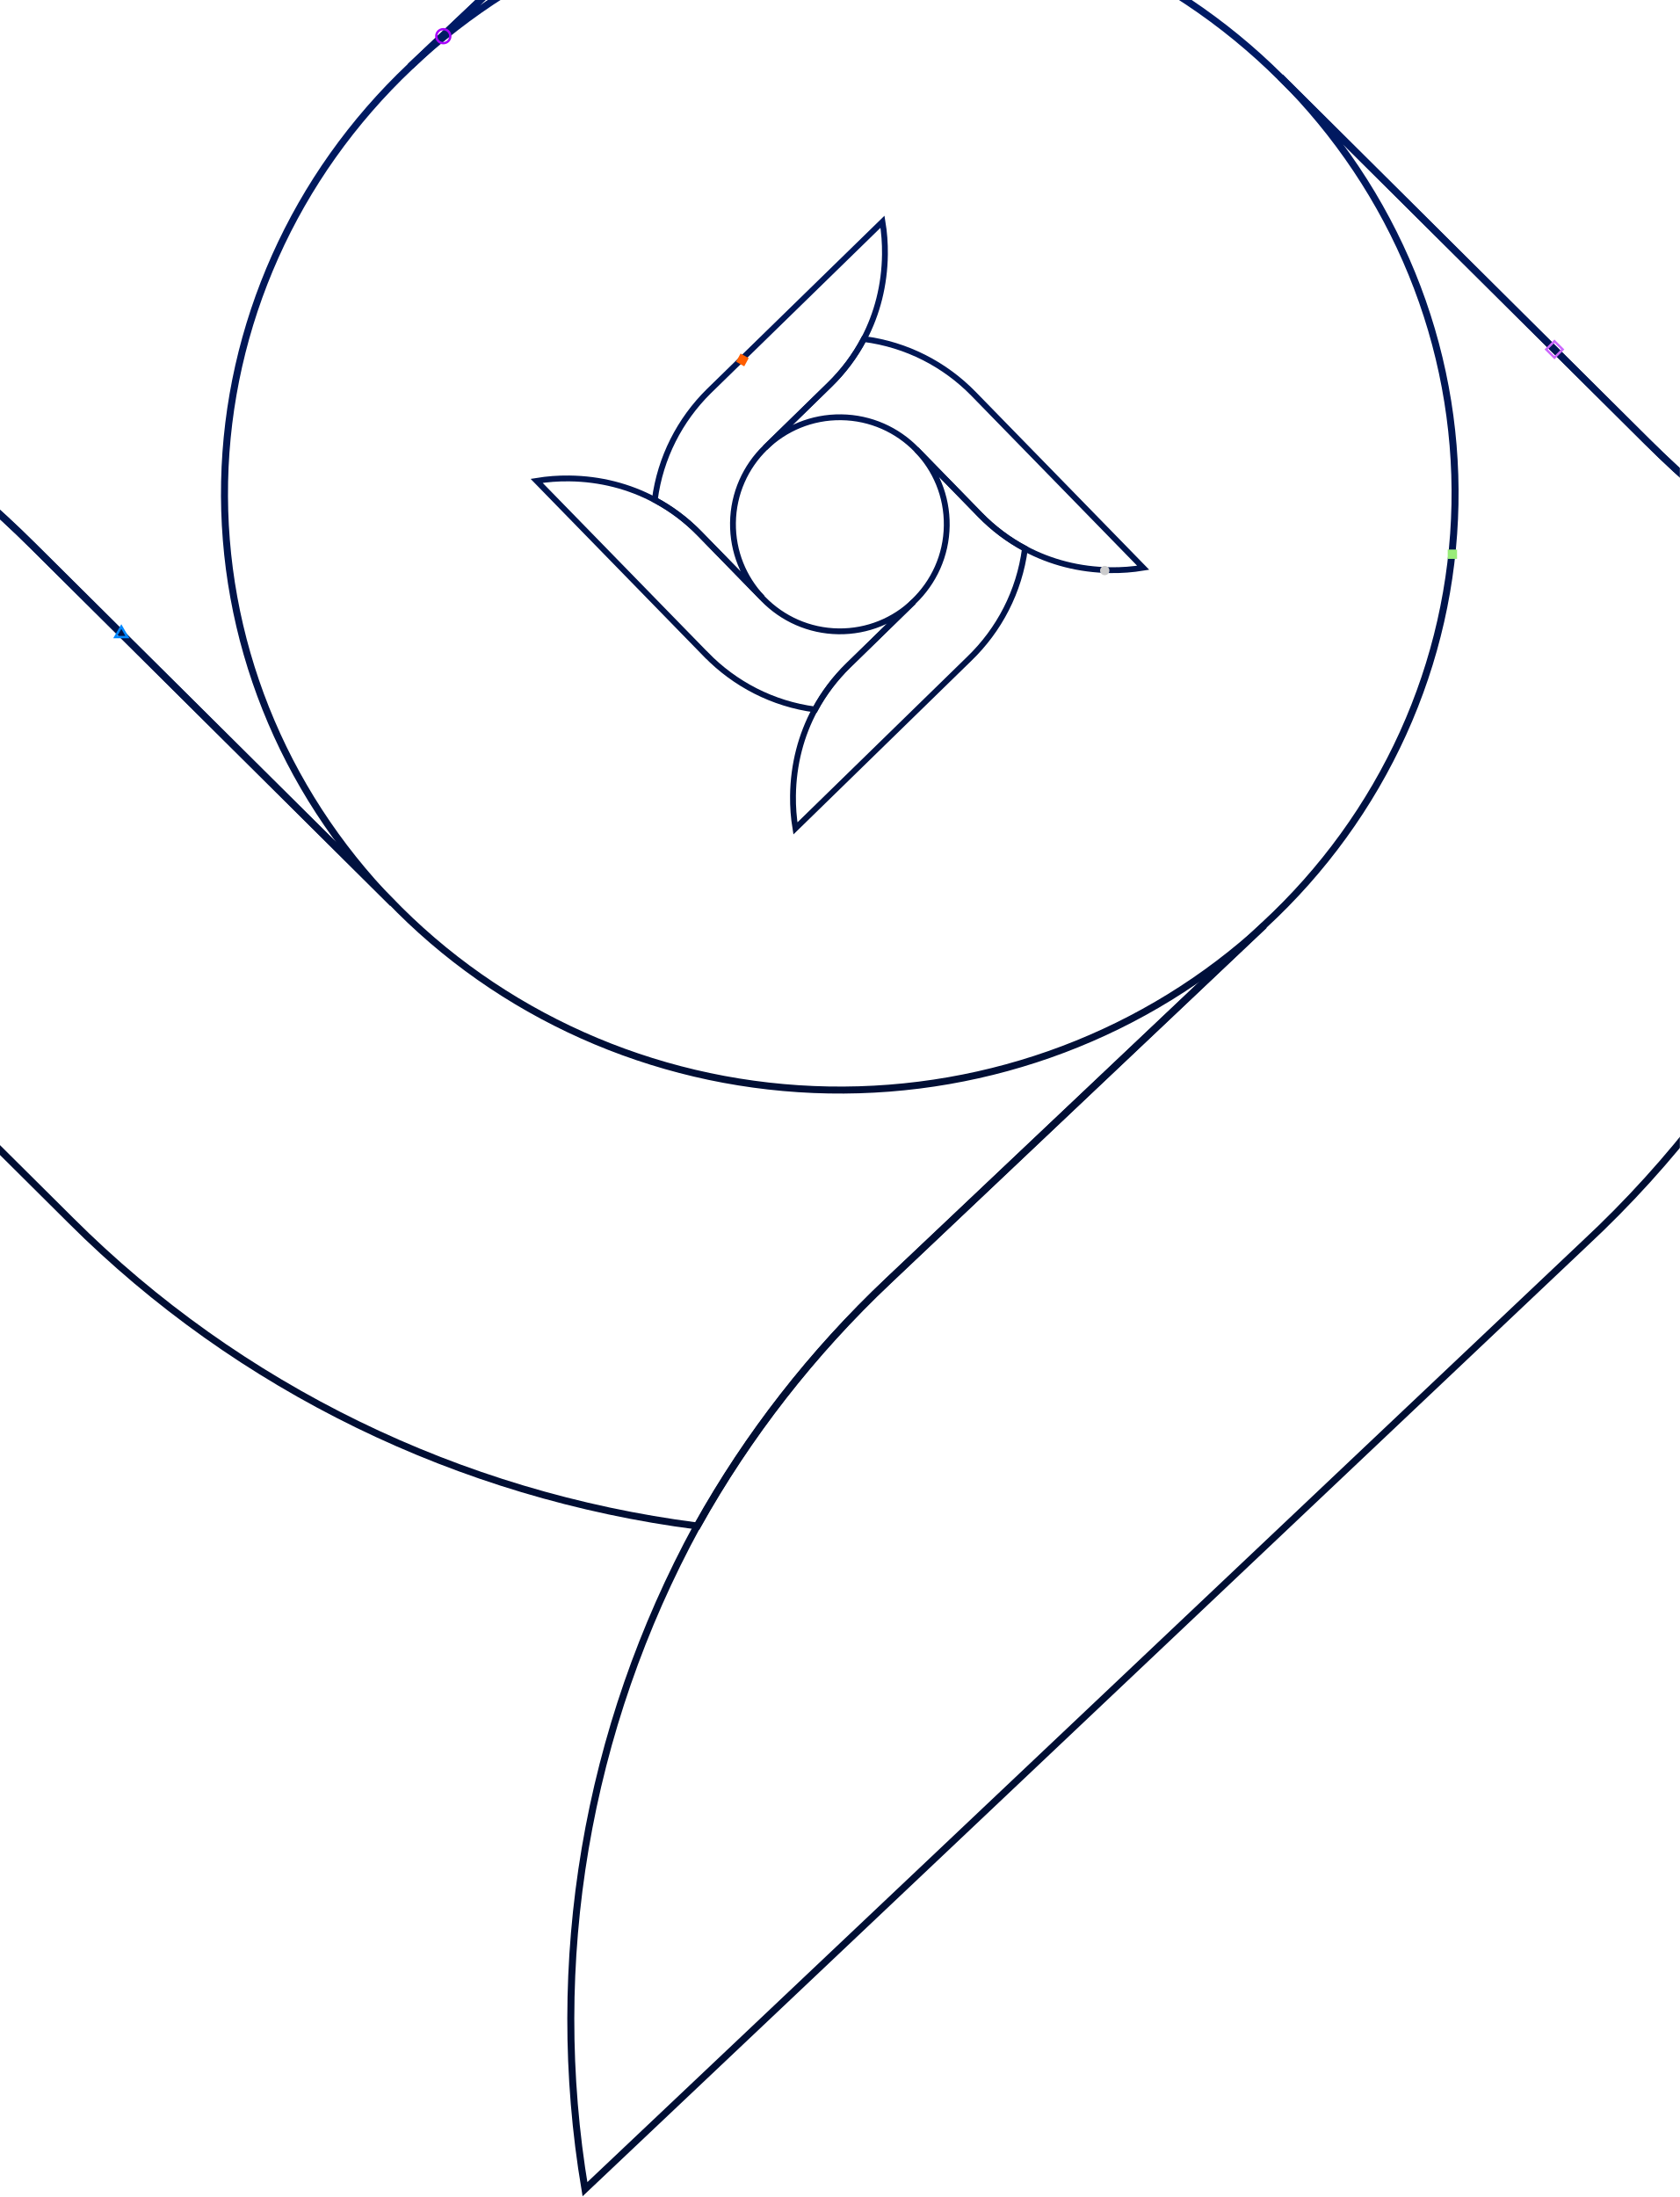
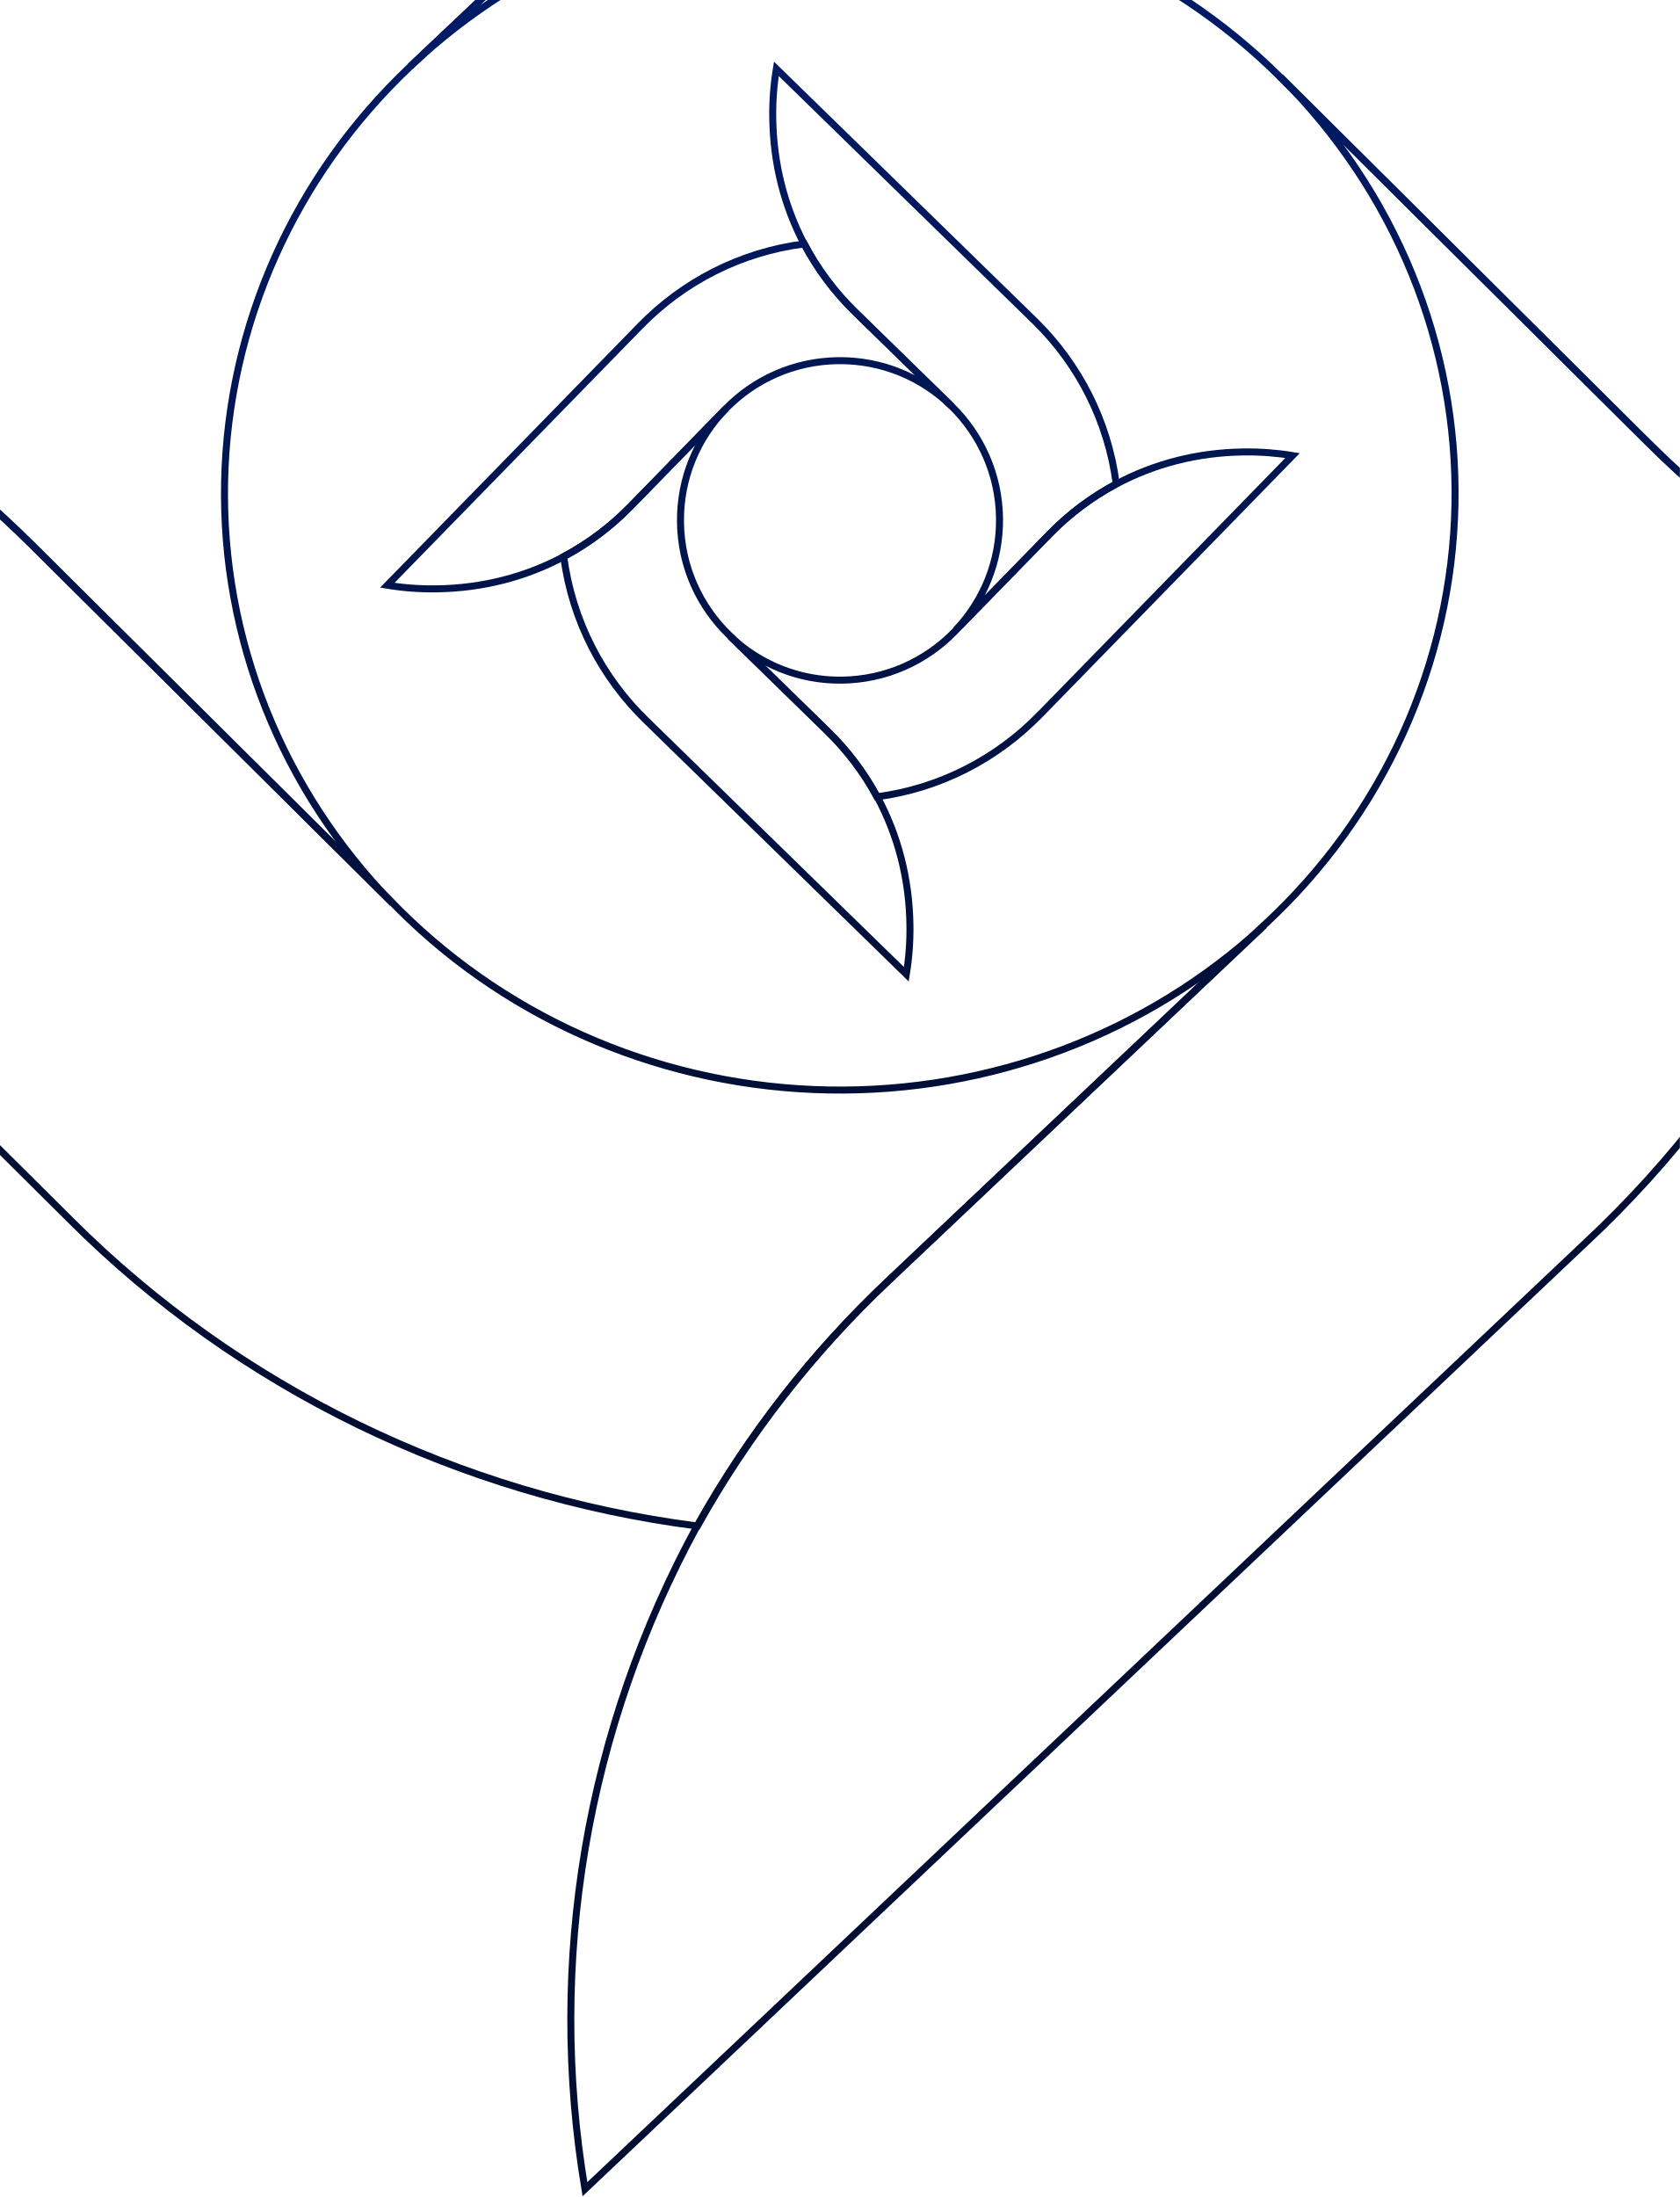
<svg xmlns="http://www.w3.org/2000/svg" width="1440" height="1883" viewBox="0 0 1440 1883" fill="none">
  <mask id="vision-mask0" mask-type="alpha" maskUnits="userSpaceOnUse" x="-782" y="-1029" width="3004" height="2912">
    <path d="M597.809 1307.93C393.611 1281.62 204.492 1189.45 60.918 1046.24V1046.24L-775 215.621C-721.789 207.166 -667.916 203.253 -614 203.929C-467.138 204.787 -322.659 239.995 -192.834 306.562C-110.967 348.951 -36.35 403.353 28.374 467.842L336.686 774.07C338.505 776.019 340.515 777.968 342.525 780.009C439.429 876.341 571.606 931.742 710.378 934.192C849.15 936.641 983.32 885.941 1083.78 793.093L761.776 1097.65C696.454 1159.29 641.168 1230.19 597.809 1307.93V1307.93Z" stroke="#001B66" stroke-width="6" />
    <path d="M1358.31 1065.93L501.427 1876.32C468.743 1681.63 502.555 1481.92 597.721 1307.57C641.067 1229.9 696.32 1159.07 761.592 1097.48L1083.59 792.92C1134.13 746.293 1174.61 690.405 1202.7 628.496C1230.79 566.587 1245.92 499.888 1247.22 432.267C1248.52 364.645 1235.96 297.446 1210.27 234.566C1184.58 171.685 1146.28 114.373 1097.57 65.953L1411.53 378.027C1476.23 442.509 1550.86 496.883 1632.74 539.215C1605.8 739.96 1508.99 925.777 1358.31 1065.93V1065.93Z" stroke="#001B66" stroke-width="6" />
-     <path d="M2215 630.701C2161.81 639.08 2107.98 642.961 2054.1 642.301C1907.23 641.374 1762.76 606.137 1632.93 539.575C1551.05 497.244 1476.43 442.87 1411.72 378.388L1097.48 66.128C1049.15 18.02 991.526 -20.385 927.886 -46.89C864.247 -73.394 795.843 -87.481 726.584 -88.342C657.326 -89.204 588.571 -76.825 524.251 -51.912C459.93 -27 401.305 9.958 351.725 56.848L669.418 -243.627C737.177 -307.482 794.128 -381.295 838.172 -462.348C1043.77 -436.66 1234.33 -344.224 1378.8 -200.105L2215 630.701Z" stroke="#001B66" stroke-width="6" />
+     <path d="M2215 630.702C2161.81 639.081 2107.98 642.962 2054.1 642.302C1907.23 641.375 1762.76 606.138 1632.93 539.576C1551.05 497.245 1476.43 442.871 1411.72 378.389L1097.48 66.129C1049.15 18.021 991.526 -20.384 927.886 -46.889C864.247 -73.394 795.843 -87.48 726.584 -88.341C657.326 -89.203 588.571 -76.824 524.251 -51.911C459.93 -26.998 401.305 9.959 351.725 56.849L669.418 -243.626C737.177 -307.481 794.128 -381.294 838.172 -462.347C1043.77 -436.659 1234.33 -344.223 1378.8 -200.104L2215 630.702Z" stroke="#001B66" stroke-width="6" />
    <path d="M336.525 774.26L28.213 468.032C-36.511 403.543 -111.127 349.14 -192.995 306.752C-166.654 110.074 -73.183 -72.402 72.531 -211.609L929.508 -1022C938.201 -970.443 942.205 -918.246 941.473 -866.009C940.552 -725.307 905.083 -586.84 838 -462.067C793.956 -381.014 737.005 -307.201 669.246 -243.345L351.553 57.129C252.461 150.828 195.345 278.544 192.534 412.711C189.722 546.878 241.44 676.737 336.525 774.26V774.26Z" stroke="#001B66" stroke-width="6" />
-     <path d="M698.746 608.095C662.297 603.276 629.763 586.166 605.373 561.142L605.352 561.163L460 412.138C469.112 410.644 478.456 409.928 487.989 410.054C514.715 410.37 539.484 416.894 561.201 428.469C575.427 436.046 588.348 445.79 599.67 457.386L653.29 512.358C653.627 512.716 653.964 513.073 654.3 513.431C670.694 530.226 693.484 540.77 718.801 541.107C743.738 541.422 766.487 531.741 783.196 515.788L727.239 570.402C715.854 581.514 706.258 594.184 698.746 608.095Z" stroke="#001B66" stroke-width="5" stroke-miterlimit="10" />
-     <path d="M830.881 564.615L681.847 709.999C680.353 700.886 679.637 691.542 679.763 682.008C680.1 654.964 686.771 629.899 698.619 607.99C706.132 594.058 715.728 581.409 727.113 570.297L783.111 515.662C800.367 499.225 811.247 476.117 811.563 450.399C811.878 425.081 801.925 402.036 785.531 385.241L840.141 441.223C851.462 452.84 864.384 462.564 878.609 470.14C873.79 507.096 856.387 540.033 830.881 564.615Z" stroke="#001B66" stroke-width="5" stroke-miterlimit="10" />
-     <path d="M653.374 512.295L599.754 457.324C588.432 445.706 575.511 435.983 561.285 428.407C565.999 392.187 582.813 359.819 607.477 335.426L756.491 190.042C757.985 199.134 758.7 208.499 758.574 218.033C758.258 244.424 751.903 268.943 740.581 290.494C732.942 305.036 723.051 318.211 711.246 329.723L655.984 383.642C639.191 400.037 628.626 422.83 628.311 448.169C628.016 472.961 637.57 495.564 653.374 512.295Z" stroke="#001B66" stroke-width="5" stroke-miterlimit="10" />
-     <path d="M979.958 486.598C970.846 488.092 961.502 488.808 951.969 488.681C925.243 488.366 900.453 481.841 878.715 470.245C864.489 462.669 851.568 452.946 840.246 441.328L785.595 385.304C769.222 368.489 746.411 357.945 721.073 357.629C695.736 357.313 672.693 367.289 655.9 383.705L711.141 329.807C722.946 318.294 732.837 305.099 740.476 290.577C777.219 295.27 810.006 312.402 834.564 337.572L979.958 486.598Z" stroke="#001B66" stroke-width="5" stroke-miterlimit="10" />
+     <path d="M751.689 682.914C806.086 675.722 854.641 650.186 891.042 612.84L891.073 612.871L1108 390.462C1094.4 388.232 1080.46 387.164 1066.23 387.352C1026.34 387.823 989.376 397.56 956.965 414.835C935.734 426.143 916.45 440.685 899.553 457.992L819.528 540.033C819.026 540.567 818.523 541.101 818.021 541.635C793.555 566.7 759.541 582.436 721.759 582.938C684.542 583.409 650.591 568.961 625.654 545.153L709.165 626.66C726.156 643.244 740.477 662.153 751.689 682.914Z" stroke="#001B66" stroke-width="6" stroke-miterlimit="10" />
+     <path d="M554.486 618.02L776.909 834.996C779.139 821.396 780.207 807.45 780.019 793.222C779.516 752.861 769.56 715.452 751.878 682.755C740.666 661.962 726.344 643.085 709.353 626.501L625.78 544.962C600.026 520.431 583.789 485.944 583.318 447.562C582.846 409.776 597.702 375.383 622.168 350.318L540.667 433.867C523.77 451.205 504.486 465.716 483.255 477.024C490.448 532.178 516.421 581.334 554.486 618.02Z" stroke="#001B66" stroke-width="6" stroke-miterlimit="10" />
+     <path d="M819.403 539.939L899.427 457.898C916.324 440.56 935.608 426.049 956.839 414.741C949.804 360.686 924.71 312.378 887.901 275.975L665.509 58.999C663.279 72.568 662.211 86.545 662.4 100.773C662.871 140.161 672.356 176.753 689.253 208.916C700.653 230.62 715.415 250.282 733.034 267.463L815.508 347.934C840.571 372.402 856.337 406.418 856.808 444.235C857.248 481.235 842.989 514.969 819.403 539.939Z" stroke="#001B66" stroke-width="6" stroke-miterlimit="10" />
+     <path d="M332 501.589C345.599 503.819 359.544 504.887 373.771 504.698C413.658 504.227 450.655 494.49 483.098 477.184C504.329 465.876 523.613 451.365 540.51 434.027L622.073 350.416C646.508 325.319 680.553 309.583 718.367 309.112C756.18 308.641 790.571 323.529 815.634 348.028L733.191 267.589C715.571 250.408 700.81 230.714 689.41 209.042C634.573 216.046 585.641 241.613 548.99 279.179L332 501.589Z" stroke="#001B66" stroke-width="6" stroke-miterlimit="10" />
  </mask>
  <g mask="url(#vision-mask0)">
-     <rect y="-0.188" width="1440" height="1936" fill="url(#vision-paint0_linear)" />
+     <rect y="-0.188" width="1440" height="1936" fill="url(#paint0_linear)" />
  </g>
-   <rect x="1241" y="471" width="8" height="8" fill="#99EC79" />
-   <rect width="8" height="8" transform="matrix(0.869567 0.493816 -0.479211 0.8777 634.834 303)" fill="#FF5D00" />
-   <rect x="1332.49" y="292.414" width="10" height="10" transform="rotate(45 1332.49 292.414)" stroke="#CB68FD" stroke-width="2" />
-   <path d="M104 537L109.196 546H98.804L104 537Z" stroke="#0087FF" stroke-width="2" />
-   <circle cx="947" cy="489" r="4" fill="#CCCCCD" />
-   <circle cx="380" cy="31" r="6" stroke="#A803FC" stroke-width="2" />
  <defs>
-     <linearGradient id="vision-paint0_linear" x1="720" y1="-0.188" x2="720" y2="1935.81" gradientUnits="userSpaceOnUse">
+     <linearGradient id="paint0_linear" x1="720" y1="-0.188" x2="720" y2="1935.81" gradientUnits="userSpaceOnUse">
      <stop stop-color="#001B66" />
      <stop offset="0.5" stop-color="#000E33" />
    </linearGradient>
  </defs>
</svg>
